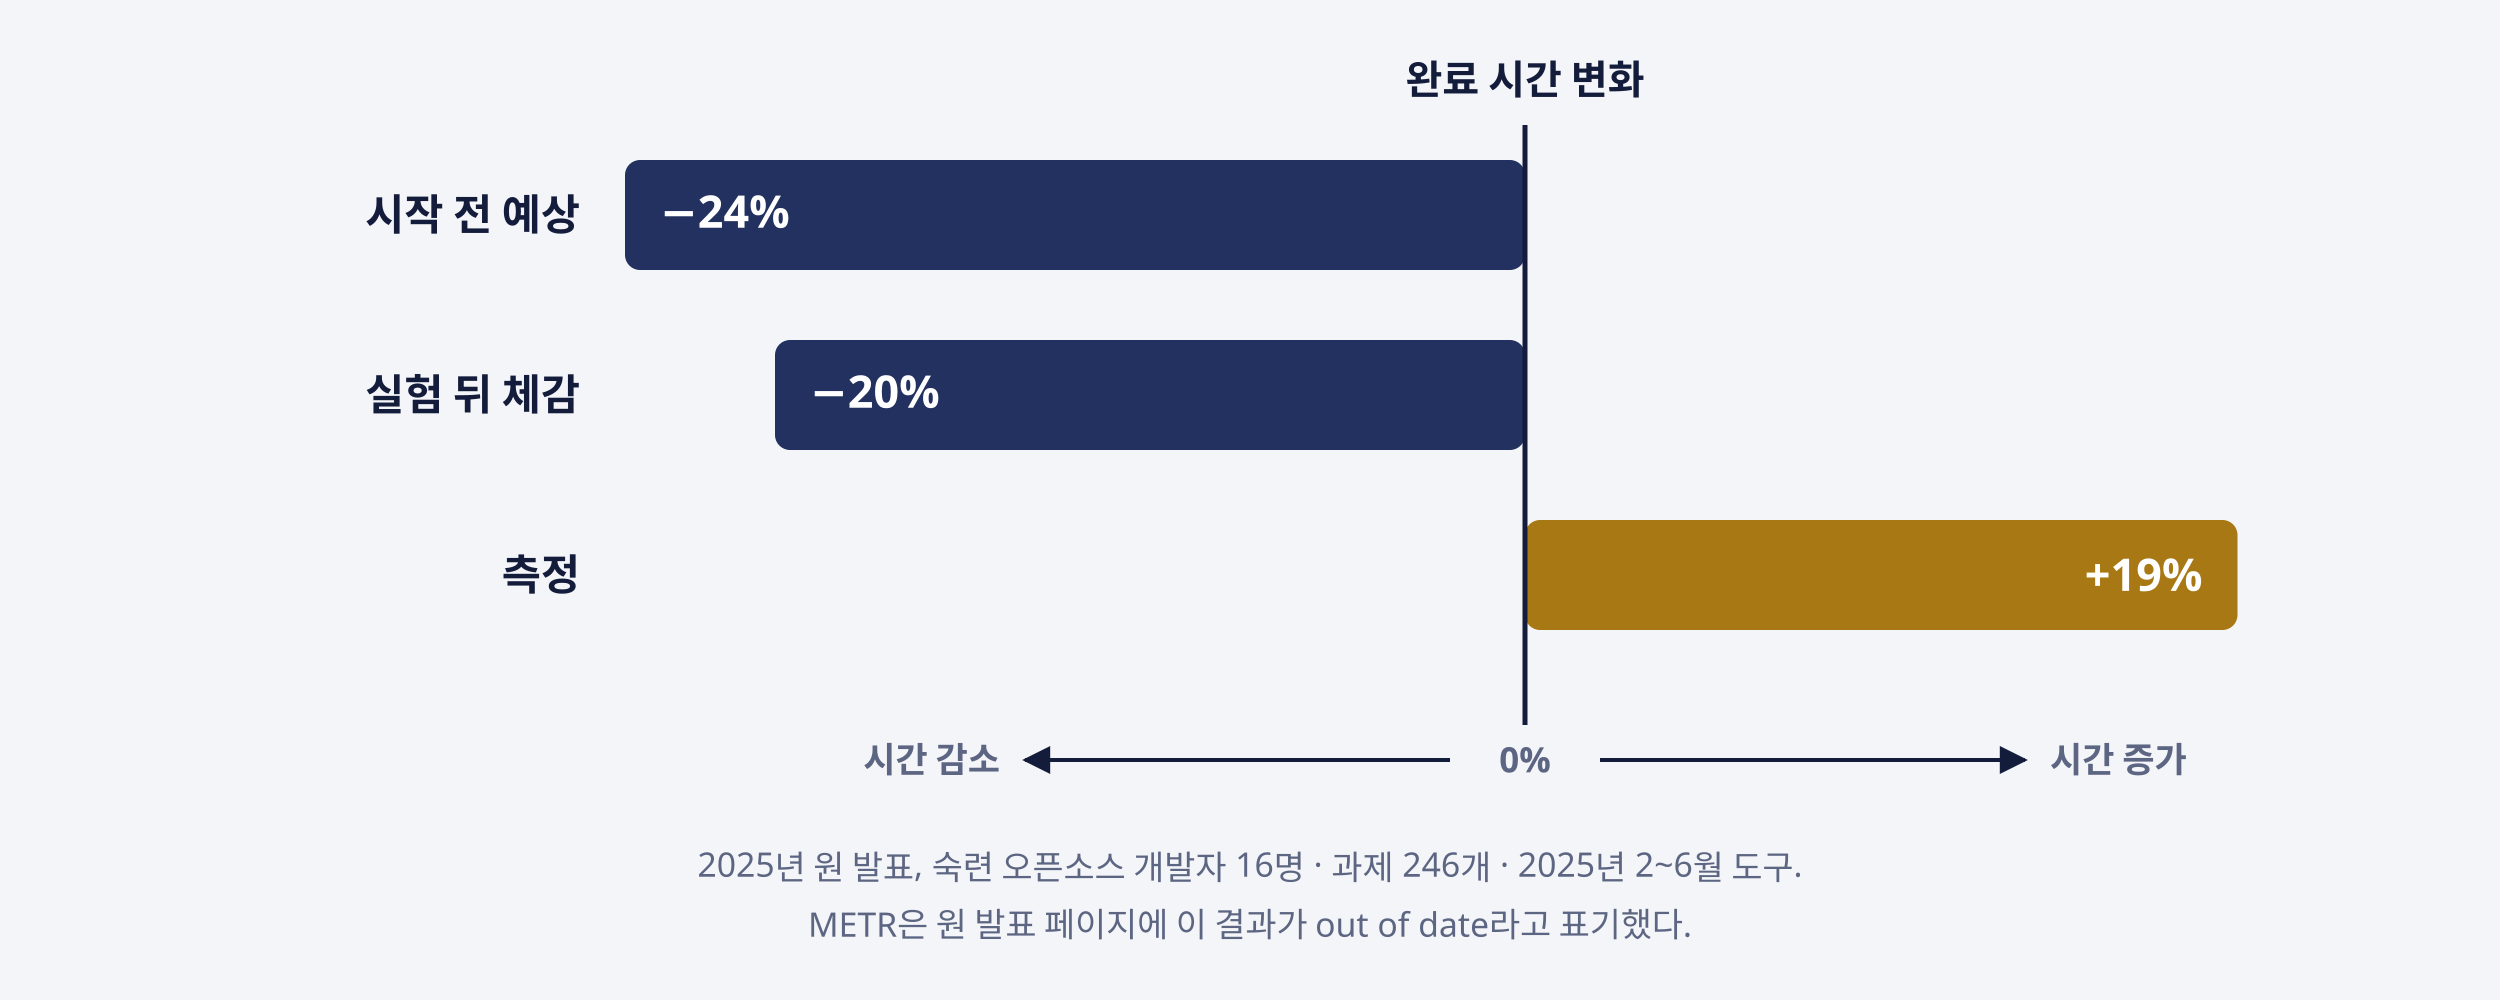
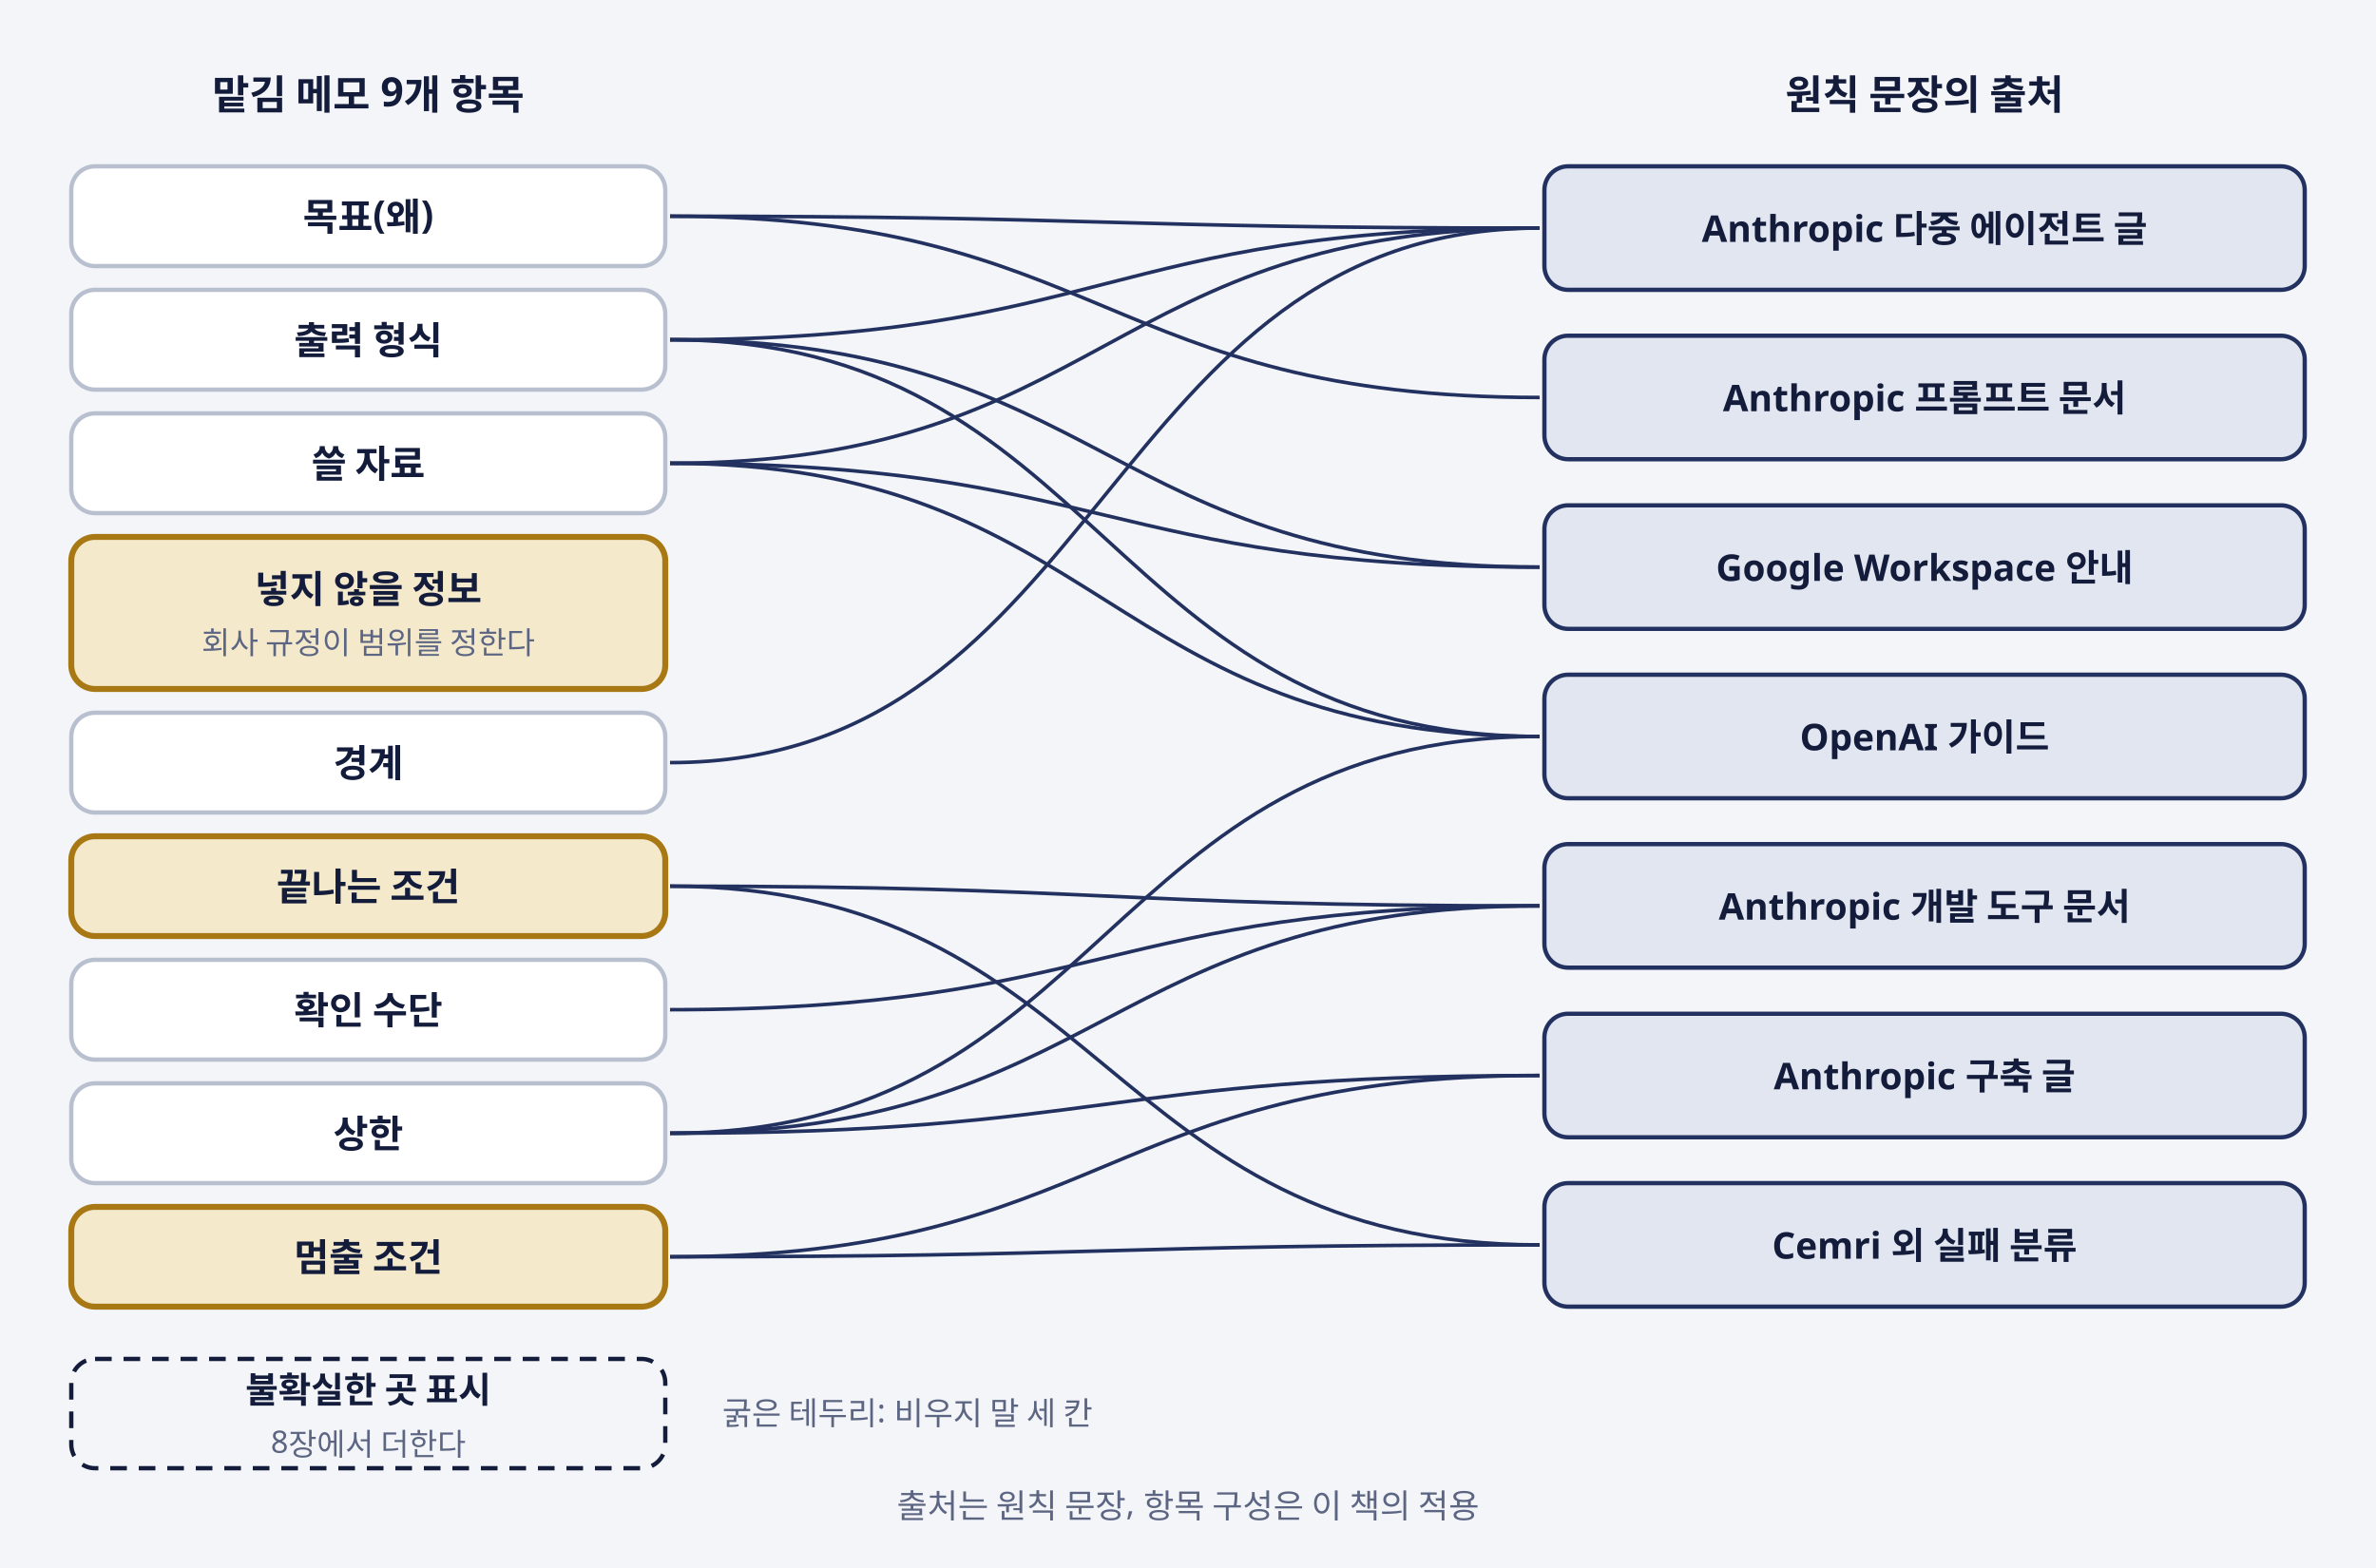
- <svg xmlns="http://www.w3.org/2000/svg" viewBox="0 0 1000 400" role="img" aria-label="예상, 체감, 측정: METR 2025 실험의 완료 시간 변화" font-family="Pretendard,'Apple SD Gothic Neo','Noto Sans KR',sans-serif">
+ <svg xmlns="http://www.w3.org/2000/svg" viewBox="0 0 1000 660" role="img" aria-label="맡김 메모의 9개 항목은 어디에서 왔나" font-family="Pretendard,'Apple SD Gothic Neo','Noto Sans KR',sans-serif">
  <defs>
    <marker id="mi" viewBox="0 0 10 10" refX="9" refY="5" markerWidth="7" markerHeight="7" orient="auto-start-reverse">
      <path d="M0,0L10,5L0,10z" fill="#141C3C" />
    </marker>
    <marker id="mc" viewBox="0 0 10 10" refX="9" refY="5" markerWidth="8" markerHeight="8" orient="auto-start-reverse">
      <path d="M0,0L10,5L0,10z" fill="#A87814" />
    </marker>
  </defs>
-   <rect width="1000" height="400" fill="#F4F5F8" />
-   <text fill="#141C3C" font-size="16" font-weight="700" text-anchor="middle" dominant-baseline="middle">
-     <tspan x="610.0" y="32.0">완료 시간 변화</tspan>
+   <rect width="1000" height="660" fill="#F4F5F8" />
+   <text fill="#141C3C" font-size="17" font-weight="700" text-anchor="middle" dominant-baseline="middle">
+     <tspan x="155.0" y="40.0">맡김 메모 9개 항목</tspan>
  </text>
-   <text fill="#141C3C" font-size="17" font-weight="700" text-anchor="end" dominant-baseline="middle">
-     <tspan x="232.0" y="86.0">시작 전 예상</tspan>
+   <text fill="#141C3C" font-size="17" font-weight="700" text-anchor="middle" dominant-baseline="middle">
+     <tspan x="810.0" y="40.0">원칙 문장의 출처</tspan>
  </text>
-   <rect x="250.0" y="64.0" width="360.0" height="44.0" rx="6" fill="#22315F" stroke="none" stroke-width="1.5" />
-   <text fill="#FFFFFF" font-size="18" font-weight="700" text-anchor="start" dominant-baseline="middle">
-     <tspan x="264.0" y="86.0">−24%</tspan>
+   <path d="M282.0,91.0 C465.0,91.0 465.0,96.0 648.0,96.0" fill="none" stroke="#22315F" stroke-width="1.5" />
+   <path d="M282.0,91.0 C465.0,91.0 465.0,167.3 648.0,167.3" fill="none" stroke="#22315F" stroke-width="1.5" />
+   <path d="M282.0,143.0 C465.0,143.0 465.0,96.0 648.0,96.0" fill="none" stroke="#22315F" stroke-width="1.5" />
+   <path d="M282.0,143.0 C465.0,143.0 465.0,238.7 648.0,238.7" fill="none" stroke="#22315F" stroke-width="1.5" />
+   <path d="M282.0,143.0 C465.0,143.0 465.0,310.0 648.0,310.0" fill="none" stroke="#22315F" stroke-width="1.5" />
+   <path d="M282.0,195.0 C465.0,195.0 465.0,96.0 648.0,96.0" fill="none" stroke="#22315F" stroke-width="1.5" />
+   <path d="M282.0,195.0 C465.0,195.0 465.0,238.7 648.0,238.7" fill="none" stroke="#22315F" stroke-width="1.5" />
+   <path d="M282.0,195.0 C465.0,195.0 465.0,310.0 648.0,310.0" fill="none" stroke="#22315F" stroke-width="1.5" />
+   <path d="M282.0,321.0 C465.0,321.0 465.0,96.0 648.0,96.0" fill="none" stroke="#22315F" stroke-width="1.5" />
+   <path d="M282.0,373.0 C465.0,373.0 465.0,381.3 648.0,381.3" fill="none" stroke="#22315F" stroke-width="1.5" />
+   <path d="M282.0,373.0 C465.0,373.0 465.0,524.0 648.0,524.0" fill="none" stroke="#22315F" stroke-width="1.5" />
+   <path d="M282.0,425.0 C465.0,425.0 465.0,381.3 648.0,381.3" fill="none" stroke="#22315F" stroke-width="1.5" />
+   <path d="M282.0,477.0 C465.0,477.0 465.0,452.7 648.0,452.7" fill="none" stroke="#22315F" stroke-width="1.5" />
+   <path d="M282.0,477.0 C465.0,477.0 465.0,381.3 648.0,381.3" fill="none" stroke="#22315F" stroke-width="1.5" />
+   <path d="M282.0,477.0 C465.0,477.0 465.0,310.0 648.0,310.0" fill="none" stroke="#22315F" stroke-width="1.5" />
+   <path d="M282.0,529.0 C465.0,529.0 465.0,452.7 648.0,452.7" fill="none" stroke="#22315F" stroke-width="1.5" />
+   <path d="M282.0,529.0 C465.0,529.0 465.0,524.0 648.0,524.0" fill="none" stroke="#22315F" stroke-width="1.5" />
+   <rect x="30.0" y="70.0" width="250.0" height="42.0" rx="10" fill="#FFFFFF" stroke="#B8BFCE" stroke-width="1.8" />
+   <text x="155.0" y="97.0" fill="#141C3C" font-size="16" font-weight="700" text-anchor="middle">목표(왜)</text>
+   <rect x="30.0" y="122.0" width="250.0" height="42.0" rx="10" fill="#FFFFFF" stroke="#B8BFCE" stroke-width="1.8" />
+   <text x="155.0" y="149.0" fill="#141C3C" font-size="16" font-weight="700" text-anchor="middle">출력 형식</text>
+   <rect x="30.0" y="174.0" width="250.0" height="42.0" rx="10" fill="#FFFFFF" stroke="#B8BFCE" stroke-width="1.8" />
+   <text x="155.0" y="201.0" fill="#141C3C" font-size="16" font-weight="700" text-anchor="middle">쓸 자료</text>
+   <rect x="30.0" y="226.0" width="250.0" height="64.0" rx="10" fill="#F5E9CC" stroke="#A87814" stroke-width="2.5" />
+   <text x="155.0" y="253.7" fill="#141C3C" font-size="16" font-weight="700" text-anchor="middle">넣지 않을 정보</text>
+   <text x="155.0" y="275.2" fill="#5C6582" font-size="13" font-weight="400" text-anchor="middle">회사 규정이 범위를 정한다</text>
+   <rect x="30.0" y="300.0" width="250.0" height="42.0" rx="10" fill="#FFFFFF" stroke="#B8BFCE" stroke-width="1.8" />
+   <text x="155.0" y="327.0" fill="#141C3C" font-size="16" font-weight="700" text-anchor="middle">경계</text>
+   <rect x="30.0" y="352.0" width="250.0" height="42.0" rx="10" fill="#F5E9CC" stroke="#A87814" stroke-width="2.5" />
+   <text x="155.0" y="379.0" fill="#141C3C" font-size="16" font-weight="700" text-anchor="middle">끝나는 조건</text>
+   <rect x="30.0" y="404.0" width="250.0" height="42.0" rx="10" fill="#FFFFFF" stroke="#B8BFCE" stroke-width="1.8" />
+   <text x="155.0" y="431.0" fill="#141C3C" font-size="16" font-weight="700" text-anchor="middle">확인 수단</text>
+   <rect x="30.0" y="456.0" width="250.0" height="42.0" rx="10" fill="#FFFFFF" stroke="#B8BFCE" stroke-width="1.8" />
+   <text x="155.0" y="483.0" fill="#141C3C" font-size="16" font-weight="700" text-anchor="middle">상한</text>
+   <rect x="30.0" y="508.0" width="250.0" height="42.0" rx="10" fill="#F5E9CC" stroke="#A87814" stroke-width="2.5" />
+   <text x="155.0" y="535.0" fill="#141C3C" font-size="16" font-weight="700" text-anchor="middle">멈출 조건</text>
+   <rect x="650.0" y="70.0" width="320.0" height="52.0" rx="10" fill="#E2E6F0" stroke="#22315F" stroke-width="1.8" />
+   <text x="810.0" y="101.8" fill="#141C3C" font-size="15.5" font-weight="700" text-anchor="middle">Anthropic 다중 에이전트 글</text>
+   <rect x="650.0" y="141.3" width="320.0" height="52.0" rx="10" fill="#E2E6F0" stroke="#22315F" stroke-width="1.8" />
+   <text x="810.0" y="173.1" fill="#141C3C" font-size="15.5" font-weight="700" text-anchor="middle">Anthropic 프롬프트 문서</text>
+   <rect x="650.0" y="212.7" width="320.0" height="52.0" rx="10" fill="#E2E6F0" stroke="#22315F" stroke-width="1.8" />
+   <text x="810.0" y="244.5" fill="#141C3C" font-size="15.5" font-weight="700" text-anchor="middle">Google Workspace 안내</text>
+   <rect x="650.0" y="284.0" width="320.0" height="52.0" rx="10" fill="#E2E6F0" stroke="#22315F" stroke-width="1.8" />
+   <text x="810.0" y="315.8" fill="#141C3C" font-size="15.5" font-weight="700" text-anchor="middle">OpenAI 가이드</text>
+   <rect x="650.0" y="355.3" width="320.0" height="52.0" rx="10" fill="#E2E6F0" stroke="#22315F" stroke-width="1.8" />
+   <text x="810.0" y="387.1" fill="#141C3C" font-size="15.5" font-weight="700" text-anchor="middle">Anthropic 개발 도구 문서</text>
+   <rect x="650.0" y="426.7" width="320.0" height="52.0" rx="10" fill="#E2E6F0" stroke="#22315F" stroke-width="1.8" />
+   <text x="810.0" y="458.5" fill="#141C3C" font-size="15.5" font-weight="700" text-anchor="middle">Anthropic 구축 글</text>
+   <rect x="650.0" y="498.0" width="320.0" height="52.0" rx="10" fill="#E2E6F0" stroke="#22315F" stroke-width="1.8" />
+   <text x="810.0" y="529.8" fill="#141C3C" font-size="15.5" font-weight="700" text-anchor="middle">Cemri 외 실패 분류</text>
+   <rect x="30.0" y="572.0" width="250.0" height="46.0" rx="10" fill="#F4F5F8" stroke="#141C3C" stroke-width="1.8" stroke-dasharray="7 5" />
+   <text x="155.0" y="590.4" fill="#141C3C" font-size="15" font-weight="700" text-anchor="middle">불확실한 곳 표시</text>
+   <text x="155.0" y="611.5" fill="#5C6582" font-size="13" font-weight="400" text-anchor="middle">8장에서 더한다</text>
+   <text fill="#5C6582" font-size="13.5" font-weight="400" text-anchor="start" dominant-baseline="middle">
+     <tspan x="304.0" y="595.0">굵은 테두리: 비우지 말 세 칸</tspan>
  </text>
-   <text fill="#141C3C" font-size="17" font-weight="700" text-anchor="end" dominant-baseline="middle">
-     <tspan x="232.0" y="158.0">실험 뒤 체감</tspan>
-   </text>
-   <rect x="310.0" y="136.0" width="300.0" height="44.0" rx="6" fill="#22315F" stroke="none" stroke-width="1.5" />
-   <text fill="#FFFFFF" font-size="18" font-weight="700" text-anchor="start" dominant-baseline="middle">
-     <tspan x="324.0" y="158.0">−20%</tspan>
-   </text>
-   <text fill="#141C3C" font-size="17" font-weight="700" text-anchor="end" dominant-baseline="middle">
-     <tspan x="232.0" y="230.0">측정</tspan>
-   </text>
-   <rect x="610.0" y="208.0" width="285.0" height="44.0" rx="6" fill="#A87814" stroke="none" stroke-width="1.5" />
-   <text fill="#FFFFFF" font-size="18" font-weight="700" text-anchor="end" dominant-baseline="middle">
-     <tspan x="881.0" y="230.0">+19%</tspan>
-   </text>
-   <line x1="610" y1="50" x2="610" y2="290" stroke="#141C3C" stroke-width="2" />
-   <text fill="#5C6582" font-size="14" font-weight="700" text-anchor="middle" dominant-baseline="middle">
-     <tspan x="610.0" y="304.0">0%</tspan>
-   </text>
-   <path d="M580,304 L410,304" fill="none" stroke="#141C3C" stroke-width="1.6" marker-end="url(#mi)" />
-   <text fill="#5C6582" font-size="14" font-weight="700" text-anchor="end" dominant-baseline="middle">
-     <tspan x="400.0" y="304.0">시간 감소</tspan>
-   </text>
-   <path d="M640,304 L810,304" fill="none" stroke="#141C3C" stroke-width="1.6" marker-end="url(#mi)" />
-   <text fill="#5C6582" font-size="14" font-weight="700" text-anchor="start" dominant-baseline="middle">
-     <tspan x="820.0" y="304.0">시간 증가</tspan>
-   </text>
-   <text fill="#5C6582" font-size="13.5" font-weight="400" text-anchor="middle" dominant-baseline="middle">
-     <tspan x="500.0" y="346.0">2025년 원 발표, 숙련 오픈소스 개발자 16명 · 과제 246개 · 2025년 2~6월 도구.</tspan>
-   </text>
-   <text fill="#5C6582" font-size="13.5" font-weight="400" text-anchor="middle" dominant-baseline="middle">
-     <tspan x="500.0" y="370.0">METR은 원 발표 페이지에 이 결과가 out of date라고 표기했다.</tspan>
+   <text fill="#5C6582" font-size="14" font-weight="400" text-anchor="middle" dominant-baseline="middle">
+     <tspan x="500.0" y="634.0">출처는 원칙 문장, 항목 구성은 이 책의 적용</tspan>
  </text>
</svg>
